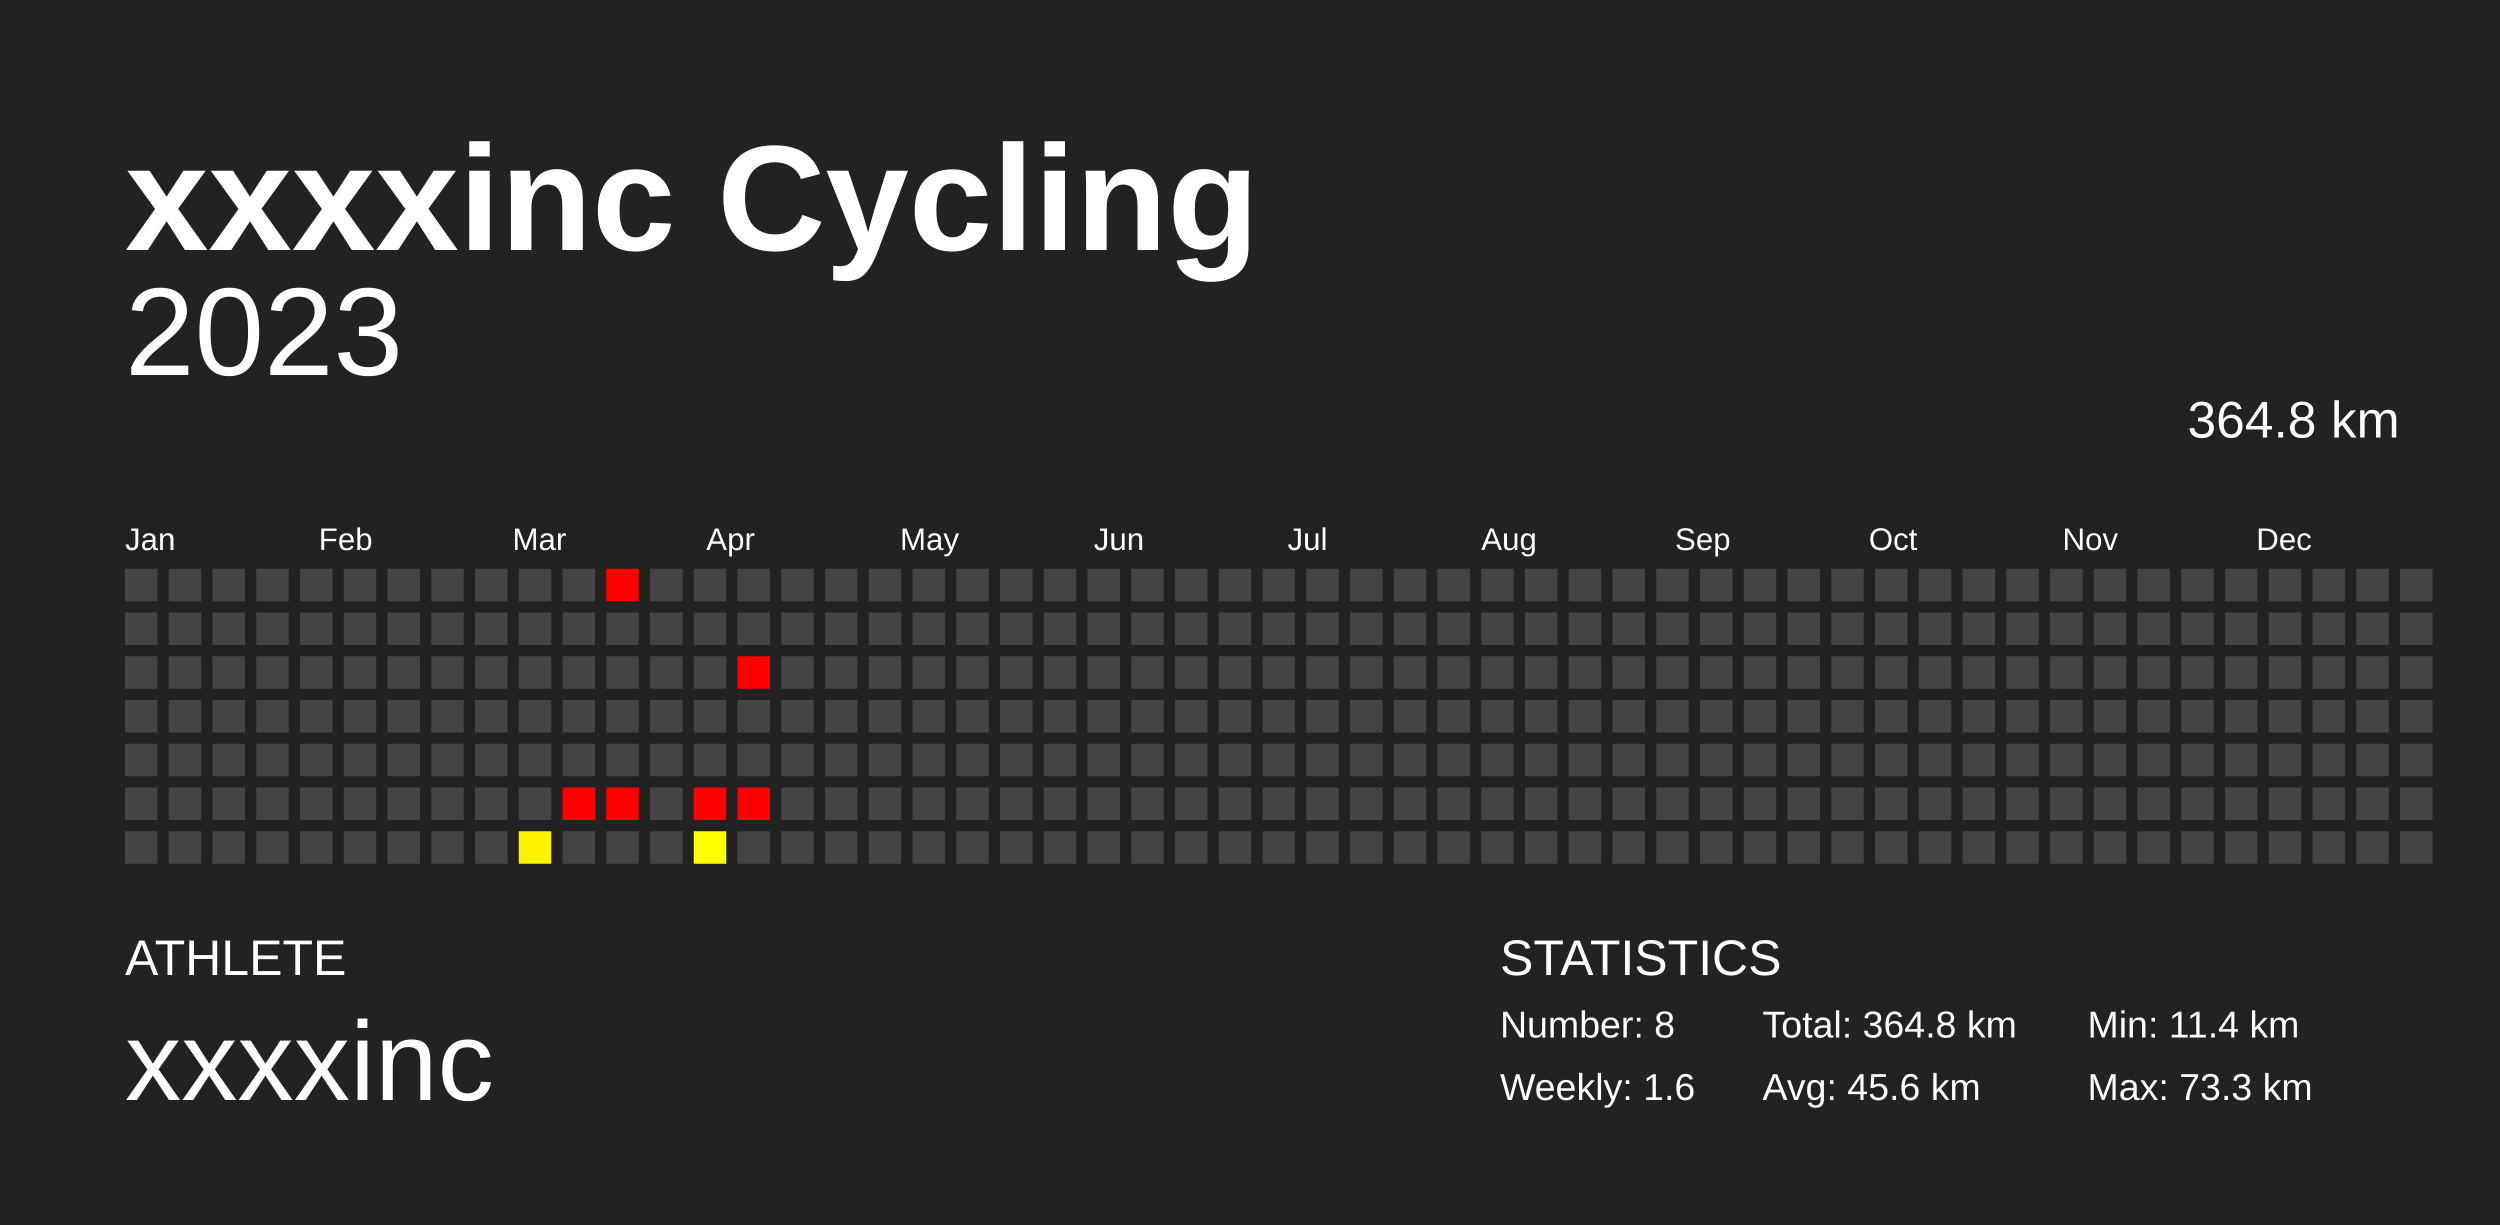
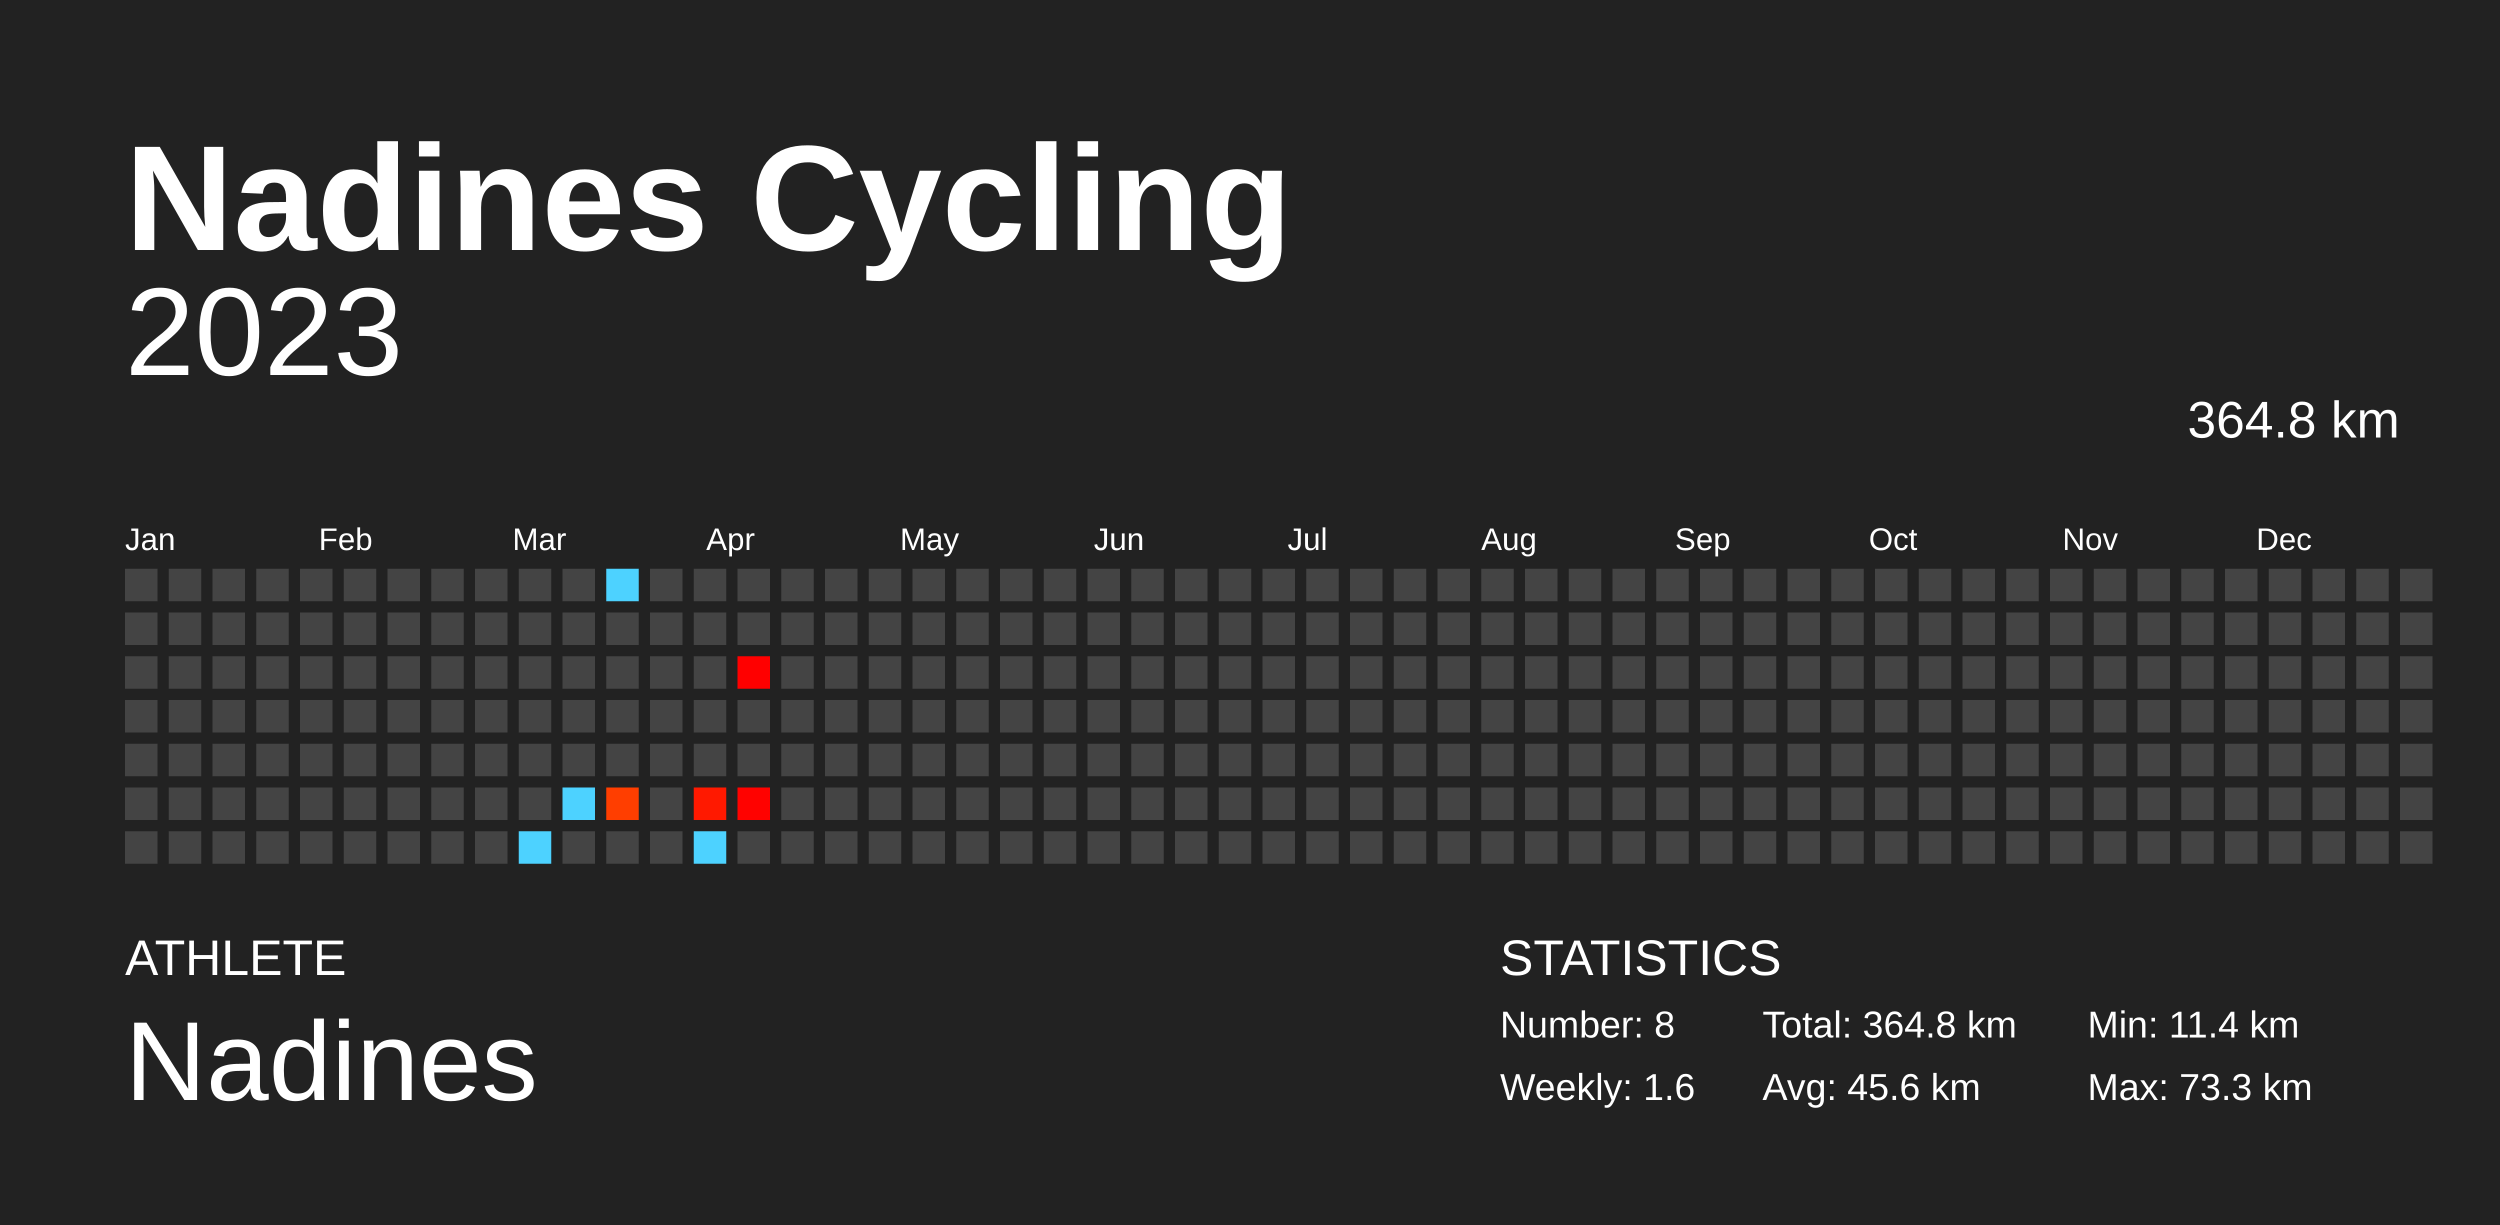
<svg xmlns="http://www.w3.org/2000/svg" baseProfile="full" height="98mm" version="1.1" viewBox="0,0,200,98" width="200mm">
  <defs />
  <rect fill="#222222" height="98" width="200" x="0" y="0" />
-   <text fill="#FFFFFF" style="font-size:12px; font-family:Arial; font-weight:bold;" x="10" y="20">xxxxinc Cycling</text>
+   <text fill="#FFFFFF" style="font-size:12px; font-family:Arial; font-weight:bold;" x="10" y="20">Nadines Cycling</text>
  <text fill="#FFFFFF" style="font-size:4px; font-family:Arial" x="10" y="78">ATHLETE</text>
-   <text fill="#FFFFFF" style="font-size:9px; font-family:Arial" x="10" y="88">xxxxinc</text>
+   <text fill="#FFFFFF" style="font-size:9px; font-family:Arial" x="10" y="88">Nadines</text>
  <text fill="#FFFFFF" style="font-size:4px; font-family:Arial" x="120" y="78">STATISTICS</text>
  <text fill="#FFFFFF" style="font-size:3px; font-family:Arial" x="120" y="83">Number: 8</text>
  <text fill="#FFFFFF" style="font-size:3px; font-family:Arial" x="120" y="88">Weekly: 1.6</text>
  <text fill="#FFFFFF" style="font-size:3px; font-family:Arial" x="141" y="83">Total: 364.8 km</text>
  <text fill="#FFFFFF" style="font-size:3px; font-family:Arial" x="141" y="88">Avg: 45.6 km</text>
  <text fill="#FFFFFF" style="font-size:3px; font-family:Arial" x="167" y="83">Min: 11.4 km</text>
  <text fill="#FFFFFF" style="font-size:3px; font-family:Arial" x="167" y="88">Max: 73.3 km</text>
  <text alignment-baseline="hanging" fill="#FFFFFF" style="font-size:10.0px; font-family:Arial;" x="10" y="30">2023</text>
  <text alignment-baseline="hanging" fill="#FFFFFF" style="font-size:4.125px; font-family:Arial;" x="175" y="35">364.8 km</text>
  <text fill="#FFFFFF" style="font-size:2.5px; font-family:Arial" x="10.0" y="44">Jan</text>
  <text fill="#FFFFFF" style="font-size:2.5px; font-family:Arial" x="25.5" y="44">Feb</text>
  <text fill="#FFFFFF" style="font-size:2.5px; font-family:Arial" x="41.0" y="44">Mar</text>
  <text fill="#FFFFFF" style="font-size:2.5px; font-family:Arial" x="56.5" y="44">Apr</text>
  <text fill="#FFFFFF" style="font-size:2.5px; font-family:Arial" x="72.0" y="44">May</text>
  <text fill="#FFFFFF" style="font-size:2.5px; font-family:Arial" x="87.5" y="44">Jun</text>
  <text fill="#FFFFFF" style="font-size:2.5px; font-family:Arial" x="103.0" y="44">Jul</text>
  <text fill="#FFFFFF" style="font-size:2.5px; font-family:Arial" x="118.5" y="44">Aug</text>
  <text fill="#FFFFFF" style="font-size:2.5px; font-family:Arial" x="134.0" y="44">Sep</text>
  <text fill="#FFFFFF" style="font-size:2.5px; font-family:Arial" x="149.5" y="44">Oct</text>
  <text fill="#FFFFFF" style="font-size:2.5px; font-family:Arial" x="165.0" y="44">Nov</text>
  <text fill="#FFFFFF" style="font-size:2.5px; font-family:Arial" x="180.5" y="44">Dec</text>
  <rect fill="#444444" height="2.6" width="2.6" x="10.0" y="45.5" />
  <rect fill="#444444" height="2.6" width="2.6" x="10.0" y="49.0" />
  <rect fill="#444444" height="2.6" width="2.6" x="10.0" y="52.5" />
  <rect fill="#444444" height="2.6" width="2.6" x="10.0" y="56.0" />
  <rect fill="#444444" height="2.6" width="2.6" x="10.0" y="59.5" />
  <rect fill="#444444" height="2.6" width="2.6" x="10.0" y="63.0" />
  <rect fill="#444444" height="2.6" width="2.6" x="10.0" y="66.5" />
  <rect fill="#444444" height="2.6" width="2.6" x="13.5" y="45.5" />
  <rect fill="#444444" height="2.6" width="2.6" x="13.5" y="49.0" />
  <rect fill="#444444" height="2.6" width="2.6" x="13.5" y="52.5" />
  <rect fill="#444444" height="2.6" width="2.6" x="13.5" y="56.0" />
  <rect fill="#444444" height="2.6" width="2.6" x="13.5" y="59.5" />
  <rect fill="#444444" height="2.6" width="2.6" x="13.5" y="63.0" />
  <rect fill="#444444" height="2.6" width="2.6" x="13.5" y="66.5" />
  <rect fill="#444444" height="2.6" width="2.6" x="17.0" y="45.5" />
  <rect fill="#444444" height="2.6" width="2.6" x="17.0" y="49.0" />
  <rect fill="#444444" height="2.6" width="2.6" x="17.0" y="52.5" />
  <rect fill="#444444" height="2.6" width="2.6" x="17.0" y="56.0" />
  <rect fill="#444444" height="2.6" width="2.6" x="17.0" y="59.5" />
  <rect fill="#444444" height="2.6" width="2.6" x="17.0" y="63.0" />
  <rect fill="#444444" height="2.6" width="2.6" x="17.0" y="66.5" />
  <rect fill="#444444" height="2.6" width="2.6" x="20.5" y="45.5" />
  <rect fill="#444444" height="2.6" width="2.6" x="20.5" y="49.0" />
  <rect fill="#444444" height="2.6" width="2.6" x="20.5" y="52.5" />
  <rect fill="#444444" height="2.6" width="2.6" x="20.5" y="56.0" />
  <rect fill="#444444" height="2.6" width="2.6" x="20.5" y="59.5" />
  <rect fill="#444444" height="2.6" width="2.6" x="20.5" y="63.0" />
  <rect fill="#444444" height="2.6" width="2.6" x="20.5" y="66.5" />
  <rect fill="#444444" height="2.6" width="2.6" x="24.0" y="45.5" />
  <rect fill="#444444" height="2.6" width="2.6" x="24.0" y="49.0" />
  <rect fill="#444444" height="2.6" width="2.6" x="24.0" y="52.5" />
  <rect fill="#444444" height="2.6" width="2.6" x="24.0" y="56.0" />
  <rect fill="#444444" height="2.6" width="2.6" x="24.0" y="59.5" />
  <rect fill="#444444" height="2.6" width="2.6" x="24.0" y="63.0" />
  <rect fill="#444444" height="2.6" width="2.6" x="24.0" y="66.5" />
  <rect fill="#444444" height="2.6" width="2.6" x="27.5" y="45.5" />
  <rect fill="#444444" height="2.6" width="2.6" x="27.5" y="49.0" />
  <rect fill="#444444" height="2.6" width="2.6" x="27.5" y="52.5" />
  <rect fill="#444444" height="2.6" width="2.6" x="27.5" y="56.0" />
  <rect fill="#444444" height="2.6" width="2.6" x="27.5" y="59.5" />
  <rect fill="#444444" height="2.6" width="2.6" x="27.5" y="63.0" />
  <rect fill="#444444" height="2.6" width="2.6" x="27.5" y="66.5" />
  <rect fill="#444444" height="2.6" width="2.6" x="31.0" y="45.5" />
  <rect fill="#444444" height="2.6" width="2.6" x="31.0" y="49.0" />
  <rect fill="#444444" height="2.6" width="2.6" x="31.0" y="52.5" />
  <rect fill="#444444" height="2.6" width="2.6" x="31.0" y="56.0" />
  <rect fill="#444444" height="2.6" width="2.6" x="31.0" y="59.5" />
  <rect fill="#444444" height="2.6" width="2.6" x="31.0" y="63.0" />
  <rect fill="#444444" height="2.6" width="2.6" x="31.0" y="66.5" />
  <rect fill="#444444" height="2.6" width="2.6" x="34.5" y="45.5" />
  <rect fill="#444444" height="2.6" width="2.6" x="34.5" y="49.0" />
  <rect fill="#444444" height="2.6" width="2.6" x="34.5" y="52.5" />
  <rect fill="#444444" height="2.6" width="2.6" x="34.5" y="56.0" />
  <rect fill="#444444" height="2.6" width="2.6" x="34.5" y="59.5" />
  <rect fill="#444444" height="2.6" width="2.6" x="34.5" y="63.0" />
  <rect fill="#444444" height="2.6" width="2.6" x="34.5" y="66.5" />
  <rect fill="#444444" height="2.6" width="2.6" x="38.0" y="45.5" />
  <rect fill="#444444" height="2.6" width="2.6" x="38.0" y="49.0" />
  <rect fill="#444444" height="2.6" width="2.6" x="38.0" y="52.5" />
  <rect fill="#444444" height="2.6" width="2.6" x="38.0" y="56.0" />
  <rect fill="#444444" height="2.6" width="2.6" x="38.0" y="59.5" />
  <rect fill="#444444" height="2.6" width="2.6" x="38.0" y="63.0" />
  <rect fill="#444444" height="2.6" width="2.6" x="38.0" y="66.5" />
  <rect fill="#444444" height="2.6" width="2.6" x="41.5" y="45.5" />
  <rect fill="#444444" height="2.6" width="2.6" x="41.5" y="49.0" />
  <rect fill="#444444" height="2.6" width="2.6" x="41.5" y="52.5" />
  <rect fill="#444444" height="2.6" width="2.6" x="41.5" y="56.0" />
  <rect fill="#444444" height="2.6" width="2.6" x="41.5" y="59.5" />
  <rect fill="#444444" height="2.6" width="2.6" x="41.5" y="63.0" />
-   <rect fill="#fff200" height="2.6" width="2.6" x="41.5" y="66.5" />
+   <rect fill="#4dd2ff" height="2.6" width="2.6" x="41.5" y="66.5" />
  <rect fill="#444444" height="2.6" width="2.6" x="45.0" y="45.5" />
  <rect fill="#444444" height="2.6" width="2.6" x="45.0" y="49.0" />
  <rect fill="#444444" height="2.6" width="2.6" x="45.0" y="52.5" />
  <rect fill="#444444" height="2.6" width="2.6" x="45.0" y="56.0" />
  <rect fill="#444444" height="2.6" width="2.6" x="45.0" y="59.5" />
-   <rect fill="red" height="2.6" width="2.6" x="45.0" y="63.0" />
+   <rect fill="#4dd2ff" height="2.6" width="2.6" x="45.0" y="63.0" />
  <rect fill="#444444" height="2.6" width="2.6" x="45.0" y="66.5" />
-   <rect fill="red" height="2.6" width="2.6" x="48.5" y="45.5" />
+   <rect fill="#4dd2ff" height="2.6" width="2.6" x="48.5" y="45.5" />
  <rect fill="#444444" height="2.6" width="2.6" x="48.5" y="49.0" />
  <rect fill="#444444" height="2.6" width="2.6" x="48.5" y="52.5" />
  <rect fill="#444444" height="2.6" width="2.6" x="48.5" y="56.0" />
  <rect fill="#444444" height="2.6" width="2.6" x="48.5" y="59.5" />
-   <rect fill="red" height="2.6" width="2.6" x="48.5" y="63.0" />
+   <rect fill="#ff3e00" height="2.6" width="2.6" x="48.5" y="63.0" />
  <rect fill="#444444" height="2.6" width="2.6" x="48.5" y="66.5" />
  <rect fill="#444444" height="2.6" width="2.6" x="52.0" y="45.5" />
  <rect fill="#444444" height="2.6" width="2.6" x="52.0" y="49.0" />
  <rect fill="#444444" height="2.6" width="2.6" x="52.0" y="52.5" />
  <rect fill="#444444" height="2.6" width="2.6" x="52.0" y="56.0" />
  <rect fill="#444444" height="2.6" width="2.6" x="52.0" y="59.5" />
  <rect fill="#444444" height="2.6" width="2.6" x="52.0" y="63.0" />
  <rect fill="#444444" height="2.6" width="2.6" x="52.0" y="66.5" />
  <rect fill="#444444" height="2.6" width="2.6" x="55.5" y="45.5" />
  <rect fill="#444444" height="2.6" width="2.6" x="55.5" y="49.0" />
  <rect fill="#444444" height="2.6" width="2.6" x="55.5" y="52.5" />
  <rect fill="#444444" height="2.6" width="2.6" x="55.5" y="56.0" />
  <rect fill="#444444" height="2.6" width="2.6" x="55.5" y="59.5" />
-   <rect fill="red" height="2.6" width="2.6" x="55.5" y="63.0" />
-   <rect fill="#ffff00" height="2.6" width="2.6" x="55.5" y="66.5" />
+   <rect fill="#ff1900" height="2.6" width="2.6" x="55.5" y="63.0" />
+   <rect fill="#4dd2ff" height="2.6" width="2.6" x="55.5" y="66.5" />
  <rect fill="#444444" height="2.6" width="2.6" x="59.0" y="45.5" />
  <rect fill="#444444" height="2.6" width="2.6" x="59.0" y="49.0" />
-   <rect fill="red" height="2.6" width="2.6" x="59.0" y="52.5" />
+   <rect fill="#ff0000" height="2.6" width="2.6" x="59.0" y="52.5" />
  <rect fill="#444444" height="2.6" width="2.6" x="59.0" y="56.0" />
  <rect fill="#444444" height="2.6" width="2.6" x="59.0" y="59.5" />
-   <rect fill="red" height="2.6" width="2.6" x="59.0" y="63.0" />
+   <rect fill="#ff0200" height="2.6" width="2.6" x="59.0" y="63.0" />
  <rect fill="#444444" height="2.6" width="2.6" x="59.0" y="66.5" />
  <rect fill="#444444" height="2.6" width="2.6" x="62.5" y="45.5" />
  <rect fill="#444444" height="2.6" width="2.6" x="62.5" y="49.0" />
  <rect fill="#444444" height="2.6" width="2.6" x="62.5" y="52.5" />
  <rect fill="#444444" height="2.6" width="2.6" x="62.5" y="56.0" />
  <rect fill="#444444" height="2.6" width="2.6" x="62.5" y="59.5" />
  <rect fill="#444444" height="2.6" width="2.6" x="62.5" y="63.0" />
  <rect fill="#444444" height="2.6" width="2.6" x="62.5" y="66.5" />
  <rect fill="#444444" height="2.6" width="2.6" x="66.0" y="45.5" />
  <rect fill="#444444" height="2.6" width="2.6" x="66.0" y="49.0" />
  <rect fill="#444444" height="2.6" width="2.6" x="66.0" y="52.5" />
  <rect fill="#444444" height="2.6" width="2.6" x="66.0" y="56.0" />
  <rect fill="#444444" height="2.6" width="2.6" x="66.0" y="59.5" />
  <rect fill="#444444" height="2.6" width="2.6" x="66.0" y="63.0" />
  <rect fill="#444444" height="2.6" width="2.6" x="66.0" y="66.5" />
  <rect fill="#444444" height="2.6" width="2.6" x="69.5" y="45.5" />
  <rect fill="#444444" height="2.6" width="2.6" x="69.5" y="49.0" />
  <rect fill="#444444" height="2.6" width="2.6" x="69.5" y="52.5" />
  <rect fill="#444444" height="2.6" width="2.6" x="69.5" y="56.0" />
  <rect fill="#444444" height="2.6" width="2.6" x="69.5" y="59.5" />
  <rect fill="#444444" height="2.6" width="2.6" x="69.5" y="63.0" />
  <rect fill="#444444" height="2.6" width="2.6" x="69.5" y="66.5" />
  <rect fill="#444444" height="2.6" width="2.6" x="73.0" y="45.5" />
  <rect fill="#444444" height="2.6" width="2.6" x="73.0" y="49.0" />
  <rect fill="#444444" height="2.6" width="2.6" x="73.0" y="52.5" />
  <rect fill="#444444" height="2.6" width="2.6" x="73.0" y="56.0" />
  <rect fill="#444444" height="2.6" width="2.6" x="73.0" y="59.5" />
  <rect fill="#444444" height="2.6" width="2.6" x="73.0" y="63.0" />
  <rect fill="#444444" height="2.6" width="2.6" x="73.0" y="66.5" />
  <rect fill="#444444" height="2.6" width="2.6" x="76.5" y="45.5" />
  <rect fill="#444444" height="2.6" width="2.6" x="76.5" y="49.0" />
  <rect fill="#444444" height="2.6" width="2.6" x="76.5" y="52.5" />
  <rect fill="#444444" height="2.6" width="2.6" x="76.5" y="56.0" />
  <rect fill="#444444" height="2.6" width="2.6" x="76.5" y="59.5" />
  <rect fill="#444444" height="2.6" width="2.6" x="76.5" y="63.0" />
  <rect fill="#444444" height="2.6" width="2.6" x="76.5" y="66.5" />
  <rect fill="#444444" height="2.6" width="2.6" x="80.0" y="45.5" />
  <rect fill="#444444" height="2.6" width="2.6" x="80.0" y="49.0" />
  <rect fill="#444444" height="2.6" width="2.6" x="80.0" y="52.5" />
  <rect fill="#444444" height="2.6" width="2.6" x="80.0" y="56.0" />
  <rect fill="#444444" height="2.6" width="2.6" x="80.0" y="59.5" />
  <rect fill="#444444" height="2.6" width="2.6" x="80.0" y="63.0" />
  <rect fill="#444444" height="2.6" width="2.6" x="80.0" y="66.5" />
  <rect fill="#444444" height="2.6" width="2.6" x="83.5" y="45.5" />
  <rect fill="#444444" height="2.6" width="2.6" x="83.5" y="49.0" />
  <rect fill="#444444" height="2.6" width="2.6" x="83.5" y="52.5" />
  <rect fill="#444444" height="2.6" width="2.6" x="83.5" y="56.0" />
  <rect fill="#444444" height="2.6" width="2.6" x="83.5" y="59.5" />
  <rect fill="#444444" height="2.6" width="2.6" x="83.5" y="63.0" />
  <rect fill="#444444" height="2.6" width="2.6" x="83.5" y="66.5" />
  <rect fill="#444444" height="2.6" width="2.6" x="87.0" y="45.5" />
  <rect fill="#444444" height="2.6" width="2.6" x="87.0" y="49.0" />
  <rect fill="#444444" height="2.6" width="2.6" x="87.0" y="52.5" />
  <rect fill="#444444" height="2.6" width="2.6" x="87.0" y="56.0" />
  <rect fill="#444444" height="2.6" width="2.6" x="87.0" y="59.5" />
  <rect fill="#444444" height="2.6" width="2.6" x="87.0" y="63.0" />
  <rect fill="#444444" height="2.6" width="2.6" x="87.0" y="66.5" />
  <rect fill="#444444" height="2.6" width="2.6" x="90.5" y="45.5" />
  <rect fill="#444444" height="2.6" width="2.6" x="90.5" y="49.0" />
  <rect fill="#444444" height="2.6" width="2.6" x="90.5" y="52.5" />
  <rect fill="#444444" height="2.6" width="2.6" x="90.5" y="56.0" />
  <rect fill="#444444" height="2.6" width="2.6" x="90.5" y="59.5" />
  <rect fill="#444444" height="2.6" width="2.6" x="90.5" y="63.0" />
  <rect fill="#444444" height="2.6" width="2.6" x="90.5" y="66.5" />
  <rect fill="#444444" height="2.6" width="2.6" x="94.0" y="45.5" />
  <rect fill="#444444" height="2.6" width="2.6" x="94.0" y="49.0" />
  <rect fill="#444444" height="2.6" width="2.6" x="94.0" y="52.5" />
  <rect fill="#444444" height="2.6" width="2.6" x="94.0" y="56.0" />
  <rect fill="#444444" height="2.6" width="2.6" x="94.0" y="59.5" />
  <rect fill="#444444" height="2.6" width="2.6" x="94.0" y="63.0" />
  <rect fill="#444444" height="2.6" width="2.6" x="94.0" y="66.5" />
  <rect fill="#444444" height="2.6" width="2.6" x="97.5" y="45.5" />
  <rect fill="#444444" height="2.6" width="2.6" x="97.5" y="49.0" />
  <rect fill="#444444" height="2.6" width="2.6" x="97.5" y="52.5" />
  <rect fill="#444444" height="2.6" width="2.6" x="97.5" y="56.0" />
  <rect fill="#444444" height="2.6" width="2.6" x="97.5" y="59.5" />
  <rect fill="#444444" height="2.6" width="2.6" x="97.5" y="63.0" />
  <rect fill="#444444" height="2.6" width="2.6" x="97.5" y="66.5" />
  <rect fill="#444444" height="2.6" width="2.6" x="101.0" y="45.5" />
  <rect fill="#444444" height="2.6" width="2.6" x="101.0" y="49.0" />
  <rect fill="#444444" height="2.6" width="2.6" x="101.0" y="52.5" />
  <rect fill="#444444" height="2.6" width="2.6" x="101.0" y="56.0" />
  <rect fill="#444444" height="2.6" width="2.6" x="101.0" y="59.5" />
  <rect fill="#444444" height="2.6" width="2.6" x="101.0" y="63.0" />
  <rect fill="#444444" height="2.6" width="2.6" x="101.0" y="66.5" />
  <rect fill="#444444" height="2.6" width="2.6" x="104.5" y="45.5" />
  <rect fill="#444444" height="2.6" width="2.6" x="104.5" y="49.0" />
  <rect fill="#444444" height="2.6" width="2.6" x="104.5" y="52.5" />
  <rect fill="#444444" height="2.6" width="2.6" x="104.5" y="56.0" />
  <rect fill="#444444" height="2.6" width="2.6" x="104.5" y="59.5" />
  <rect fill="#444444" height="2.6" width="2.6" x="104.5" y="63.0" />
  <rect fill="#444444" height="2.6" width="2.6" x="104.5" y="66.5" />
  <rect fill="#444444" height="2.6" width="2.6" x="108.0" y="45.5" />
  <rect fill="#444444" height="2.6" width="2.6" x="108.0" y="49.0" />
  <rect fill="#444444" height="2.6" width="2.6" x="108.0" y="52.5" />
  <rect fill="#444444" height="2.6" width="2.6" x="108.0" y="56.0" />
  <rect fill="#444444" height="2.6" width="2.6" x="108.0" y="59.5" />
  <rect fill="#444444" height="2.6" width="2.6" x="108.0" y="63.0" />
  <rect fill="#444444" height="2.6" width="2.6" x="108.0" y="66.5" />
  <rect fill="#444444" height="2.6" width="2.6" x="111.5" y="45.5" />
  <rect fill="#444444" height="2.6" width="2.6" x="111.5" y="49.0" />
  <rect fill="#444444" height="2.6" width="2.6" x="111.5" y="52.5" />
  <rect fill="#444444" height="2.6" width="2.6" x="111.5" y="56.0" />
  <rect fill="#444444" height="2.6" width="2.6" x="111.5" y="59.5" />
  <rect fill="#444444" height="2.6" width="2.6" x="111.5" y="63.0" />
  <rect fill="#444444" height="2.6" width="2.6" x="111.5" y="66.5" />
  <rect fill="#444444" height="2.6" width="2.6" x="115.0" y="45.5" />
  <rect fill="#444444" height="2.6" width="2.6" x="115.0" y="49.0" />
  <rect fill="#444444" height="2.6" width="2.6" x="115.0" y="52.5" />
  <rect fill="#444444" height="2.6" width="2.6" x="115.0" y="56.0" />
  <rect fill="#444444" height="2.6" width="2.6" x="115.0" y="59.5" />
  <rect fill="#444444" height="2.6" width="2.6" x="115.0" y="63.0" />
  <rect fill="#444444" height="2.6" width="2.6" x="115.0" y="66.5" />
  <rect fill="#444444" height="2.6" width="2.6" x="118.5" y="45.5" />
  <rect fill="#444444" height="2.6" width="2.6" x="118.5" y="49.0" />
  <rect fill="#444444" height="2.6" width="2.6" x="118.5" y="52.5" />
  <rect fill="#444444" height="2.6" width="2.6" x="118.5" y="56.0" />
  <rect fill="#444444" height="2.6" width="2.6" x="118.5" y="59.5" />
  <rect fill="#444444" height="2.6" width="2.6" x="118.5" y="63.0" />
  <rect fill="#444444" height="2.6" width="2.6" x="118.5" y="66.5" />
  <rect fill="#444444" height="2.6" width="2.6" x="122.0" y="45.5" />
  <rect fill="#444444" height="2.6" width="2.6" x="122.0" y="49.0" />
  <rect fill="#444444" height="2.6" width="2.6" x="122.0" y="52.5" />
  <rect fill="#444444" height="2.6" width="2.6" x="122.0" y="56.0" />
  <rect fill="#444444" height="2.6" width="2.6" x="122.0" y="59.5" />
  <rect fill="#444444" height="2.6" width="2.6" x="122.0" y="63.0" />
  <rect fill="#444444" height="2.6" width="2.6" x="122.0" y="66.5" />
  <rect fill="#444444" height="2.6" width="2.6" x="125.5" y="45.5" />
  <rect fill="#444444" height="2.6" width="2.6" x="125.5" y="49.0" />
  <rect fill="#444444" height="2.6" width="2.6" x="125.5" y="52.5" />
  <rect fill="#444444" height="2.6" width="2.6" x="125.5" y="56.0" />
  <rect fill="#444444" height="2.6" width="2.6" x="125.5" y="59.5" />
  <rect fill="#444444" height="2.6" width="2.6" x="125.5" y="63.0" />
  <rect fill="#444444" height="2.6" width="2.6" x="125.5" y="66.5" />
  <rect fill="#444444" height="2.6" width="2.6" x="129.0" y="45.5" />
  <rect fill="#444444" height="2.6" width="2.6" x="129.0" y="49.0" />
  <rect fill="#444444" height="2.6" width="2.6" x="129.0" y="52.5" />
  <rect fill="#444444" height="2.6" width="2.6" x="129.0" y="56.0" />
  <rect fill="#444444" height="2.6" width="2.6" x="129.0" y="59.5" />
  <rect fill="#444444" height="2.6" width="2.6" x="129.0" y="63.0" />
  <rect fill="#444444" height="2.6" width="2.6" x="129.0" y="66.5" />
  <rect fill="#444444" height="2.6" width="2.6" x="132.5" y="45.5" />
  <rect fill="#444444" height="2.6" width="2.6" x="132.5" y="49.0" />
  <rect fill="#444444" height="2.6" width="2.6" x="132.5" y="52.5" />
  <rect fill="#444444" height="2.6" width="2.6" x="132.5" y="56.0" />
  <rect fill="#444444" height="2.6" width="2.6" x="132.5" y="59.5" />
  <rect fill="#444444" height="2.6" width="2.6" x="132.5" y="63.0" />
  <rect fill="#444444" height="2.6" width="2.6" x="132.5" y="66.5" />
  <rect fill="#444444" height="2.6" width="2.6" x="136.0" y="45.5" />
  <rect fill="#444444" height="2.6" width="2.6" x="136.0" y="49.0" />
  <rect fill="#444444" height="2.6" width="2.6" x="136.0" y="52.5" />
  <rect fill="#444444" height="2.6" width="2.6" x="136.0" y="56.0" />
  <rect fill="#444444" height="2.6" width="2.6" x="136.0" y="59.5" />
  <rect fill="#444444" height="2.6" width="2.6" x="136.0" y="63.0" />
  <rect fill="#444444" height="2.6" width="2.6" x="136.0" y="66.5" />
  <rect fill="#444444" height="2.6" width="2.6" x="139.5" y="45.5" />
  <rect fill="#444444" height="2.6" width="2.6" x="139.5" y="49.0" />
  <rect fill="#444444" height="2.6" width="2.6" x="139.5" y="52.5" />
  <rect fill="#444444" height="2.6" width="2.6" x="139.5" y="56.0" />
  <rect fill="#444444" height="2.6" width="2.6" x="139.5" y="59.5" />
  <rect fill="#444444" height="2.6" width="2.6" x="139.5" y="63.0" />
  <rect fill="#444444" height="2.6" width="2.6" x="139.5" y="66.5" />
  <rect fill="#444444" height="2.6" width="2.6" x="143.0" y="45.5" />
  <rect fill="#444444" height="2.6" width="2.6" x="143.0" y="49.0" />
  <rect fill="#444444" height="2.6" width="2.6" x="143.0" y="52.5" />
  <rect fill="#444444" height="2.6" width="2.6" x="143.0" y="56.0" />
  <rect fill="#444444" height="2.6" width="2.6" x="143.0" y="59.5" />
  <rect fill="#444444" height="2.6" width="2.6" x="143.0" y="63.0" />
  <rect fill="#444444" height="2.6" width="2.6" x="143.0" y="66.5" />
  <rect fill="#444444" height="2.6" width="2.6" x="146.5" y="45.5" />
  <rect fill="#444444" height="2.6" width="2.6" x="146.5" y="49.0" />
  <rect fill="#444444" height="2.6" width="2.6" x="146.5" y="52.5" />
  <rect fill="#444444" height="2.6" width="2.6" x="146.5" y="56.0" />
  <rect fill="#444444" height="2.6" width="2.6" x="146.5" y="59.5" />
  <rect fill="#444444" height="2.6" width="2.6" x="146.5" y="63.0" />
  <rect fill="#444444" height="2.6" width="2.6" x="146.5" y="66.5" />
  <rect fill="#444444" height="2.6" width="2.6" x="150.0" y="45.5" />
  <rect fill="#444444" height="2.6" width="2.6" x="150.0" y="49.0" />
  <rect fill="#444444" height="2.6" width="2.6" x="150.0" y="52.5" />
  <rect fill="#444444" height="2.6" width="2.6" x="150.0" y="56.0" />
  <rect fill="#444444" height="2.6" width="2.6" x="150.0" y="59.5" />
  <rect fill="#444444" height="2.6" width="2.6" x="150.0" y="63.0" />
  <rect fill="#444444" height="2.6" width="2.6" x="150.0" y="66.5" />
  <rect fill="#444444" height="2.6" width="2.6" x="153.5" y="45.5" />
  <rect fill="#444444" height="2.6" width="2.6" x="153.5" y="49.0" />
  <rect fill="#444444" height="2.6" width="2.6" x="153.5" y="52.5" />
  <rect fill="#444444" height="2.6" width="2.6" x="153.5" y="56.0" />
  <rect fill="#444444" height="2.6" width="2.6" x="153.5" y="59.5" />
  <rect fill="#444444" height="2.6" width="2.6" x="153.5" y="63.0" />
  <rect fill="#444444" height="2.6" width="2.6" x="153.5" y="66.5" />
  <rect fill="#444444" height="2.6" width="2.6" x="157.0" y="45.5" />
  <rect fill="#444444" height="2.6" width="2.6" x="157.0" y="49.0" />
  <rect fill="#444444" height="2.6" width="2.6" x="157.0" y="52.5" />
  <rect fill="#444444" height="2.6" width="2.6" x="157.0" y="56.0" />
  <rect fill="#444444" height="2.6" width="2.6" x="157.0" y="59.5" />
  <rect fill="#444444" height="2.6" width="2.6" x="157.0" y="63.0" />
  <rect fill="#444444" height="2.6" width="2.6" x="157.0" y="66.5" />
  <rect fill="#444444" height="2.6" width="2.6" x="160.5" y="45.5" />
  <rect fill="#444444" height="2.6" width="2.6" x="160.5" y="49.0" />
  <rect fill="#444444" height="2.6" width="2.6" x="160.5" y="52.5" />
  <rect fill="#444444" height="2.6" width="2.6" x="160.5" y="56.0" />
  <rect fill="#444444" height="2.6" width="2.6" x="160.5" y="59.5" />
  <rect fill="#444444" height="2.6" width="2.6" x="160.5" y="63.0" />
  <rect fill="#444444" height="2.6" width="2.6" x="160.5" y="66.5" />
  <rect fill="#444444" height="2.6" width="2.6" x="164.0" y="45.5" />
  <rect fill="#444444" height="2.6" width="2.6" x="164.0" y="49.0" />
  <rect fill="#444444" height="2.6" width="2.6" x="164.0" y="52.5" />
  <rect fill="#444444" height="2.6" width="2.6" x="164.0" y="56.0" />
  <rect fill="#444444" height="2.6" width="2.6" x="164.0" y="59.5" />
  <rect fill="#444444" height="2.6" width="2.6" x="164.0" y="63.0" />
  <rect fill="#444444" height="2.6" width="2.6" x="164.0" y="66.5" />
  <rect fill="#444444" height="2.6" width="2.6" x="167.5" y="45.5" />
  <rect fill="#444444" height="2.6" width="2.6" x="167.5" y="49.0" />
  <rect fill="#444444" height="2.6" width="2.6" x="167.5" y="52.5" />
  <rect fill="#444444" height="2.6" width="2.6" x="167.5" y="56.0" />
  <rect fill="#444444" height="2.6" width="2.6" x="167.5" y="59.5" />
  <rect fill="#444444" height="2.6" width="2.6" x="167.5" y="63.0" />
  <rect fill="#444444" height="2.6" width="2.6" x="167.5" y="66.5" />
  <rect fill="#444444" height="2.6" width="2.6" x="171.0" y="45.5" />
  <rect fill="#444444" height="2.6" width="2.6" x="171.0" y="49.0" />
  <rect fill="#444444" height="2.6" width="2.6" x="171.0" y="52.5" />
  <rect fill="#444444" height="2.6" width="2.6" x="171.0" y="56.0" />
  <rect fill="#444444" height="2.6" width="2.6" x="171.0" y="59.5" />
  <rect fill="#444444" height="2.6" width="2.6" x="171.0" y="63.0" />
  <rect fill="#444444" height="2.6" width="2.6" x="171.0" y="66.5" />
  <rect fill="#444444" height="2.6" width="2.6" x="174.5" y="45.5" />
  <rect fill="#444444" height="2.6" width="2.6" x="174.5" y="49.0" />
  <rect fill="#444444" height="2.6" width="2.6" x="174.5" y="52.5" />
  <rect fill="#444444" height="2.6" width="2.6" x="174.5" y="56.0" />
  <rect fill="#444444" height="2.6" width="2.6" x="174.5" y="59.5" />
  <rect fill="#444444" height="2.6" width="2.6" x="174.5" y="63.0" />
  <rect fill="#444444" height="2.6" width="2.6" x="174.5" y="66.5" />
  <rect fill="#444444" height="2.6" width="2.6" x="178.0" y="45.5" />
  <rect fill="#444444" height="2.6" width="2.6" x="178.0" y="49.0" />
  <rect fill="#444444" height="2.6" width="2.6" x="178.0" y="52.5" />
  <rect fill="#444444" height="2.6" width="2.6" x="178.0" y="56.0" />
  <rect fill="#444444" height="2.6" width="2.6" x="178.0" y="59.5" />
  <rect fill="#444444" height="2.6" width="2.6" x="178.0" y="63.0" />
  <rect fill="#444444" height="2.6" width="2.6" x="178.0" y="66.5" />
  <rect fill="#444444" height="2.6" width="2.6" x="181.5" y="45.5" />
  <rect fill="#444444" height="2.6" width="2.6" x="181.5" y="49.0" />
  <rect fill="#444444" height="2.6" width="2.6" x="181.5" y="52.5" />
  <rect fill="#444444" height="2.6" width="2.6" x="181.5" y="56.0" />
  <rect fill="#444444" height="2.6" width="2.6" x="181.5" y="59.5" />
  <rect fill="#444444" height="2.6" width="2.6" x="181.5" y="63.0" />
  <rect fill="#444444" height="2.6" width="2.6" x="181.5" y="66.5" />
  <rect fill="#444444" height="2.6" width="2.6" x="185.0" y="45.5" />
  <rect fill="#444444" height="2.6" width="2.6" x="185.0" y="49.0" />
  <rect fill="#444444" height="2.6" width="2.6" x="185.0" y="52.5" />
  <rect fill="#444444" height="2.6" width="2.6" x="185.0" y="56.0" />
  <rect fill="#444444" height="2.6" width="2.6" x="185.0" y="59.5" />
  <rect fill="#444444" height="2.6" width="2.6" x="185.0" y="63.0" />
  <rect fill="#444444" height="2.6" width="2.6" x="185.0" y="66.5" />
  <rect fill="#444444" height="2.6" width="2.6" x="188.5" y="45.5" />
  <rect fill="#444444" height="2.6" width="2.6" x="188.5" y="49.0" />
  <rect fill="#444444" height="2.6" width="2.6" x="188.5" y="52.5" />
  <rect fill="#444444" height="2.6" width="2.6" x="188.5" y="56.0" />
  <rect fill="#444444" height="2.6" width="2.6" x="188.5" y="59.5" />
  <rect fill="#444444" height="2.6" width="2.6" x="188.5" y="63.0" />
  <rect fill="#444444" height="2.6" width="2.6" x="188.5" y="66.5" />
  <rect fill="#444444" height="2.6" width="2.6" x="192.0" y="45.5" />
  <rect fill="#444444" height="2.6" width="2.6" x="192.0" y="49.0" />
  <rect fill="#444444" height="2.6" width="2.6" x="192.0" y="52.5" />
  <rect fill="#444444" height="2.6" width="2.6" x="192.0" y="56.0" />
  <rect fill="#444444" height="2.6" width="2.6" x="192.0" y="59.5" />
  <rect fill="#444444" height="2.6" width="2.6" x="192.0" y="63.0" />
  <rect fill="#444444" height="2.6" width="2.6" x="192.0" y="66.5" />
</svg>
